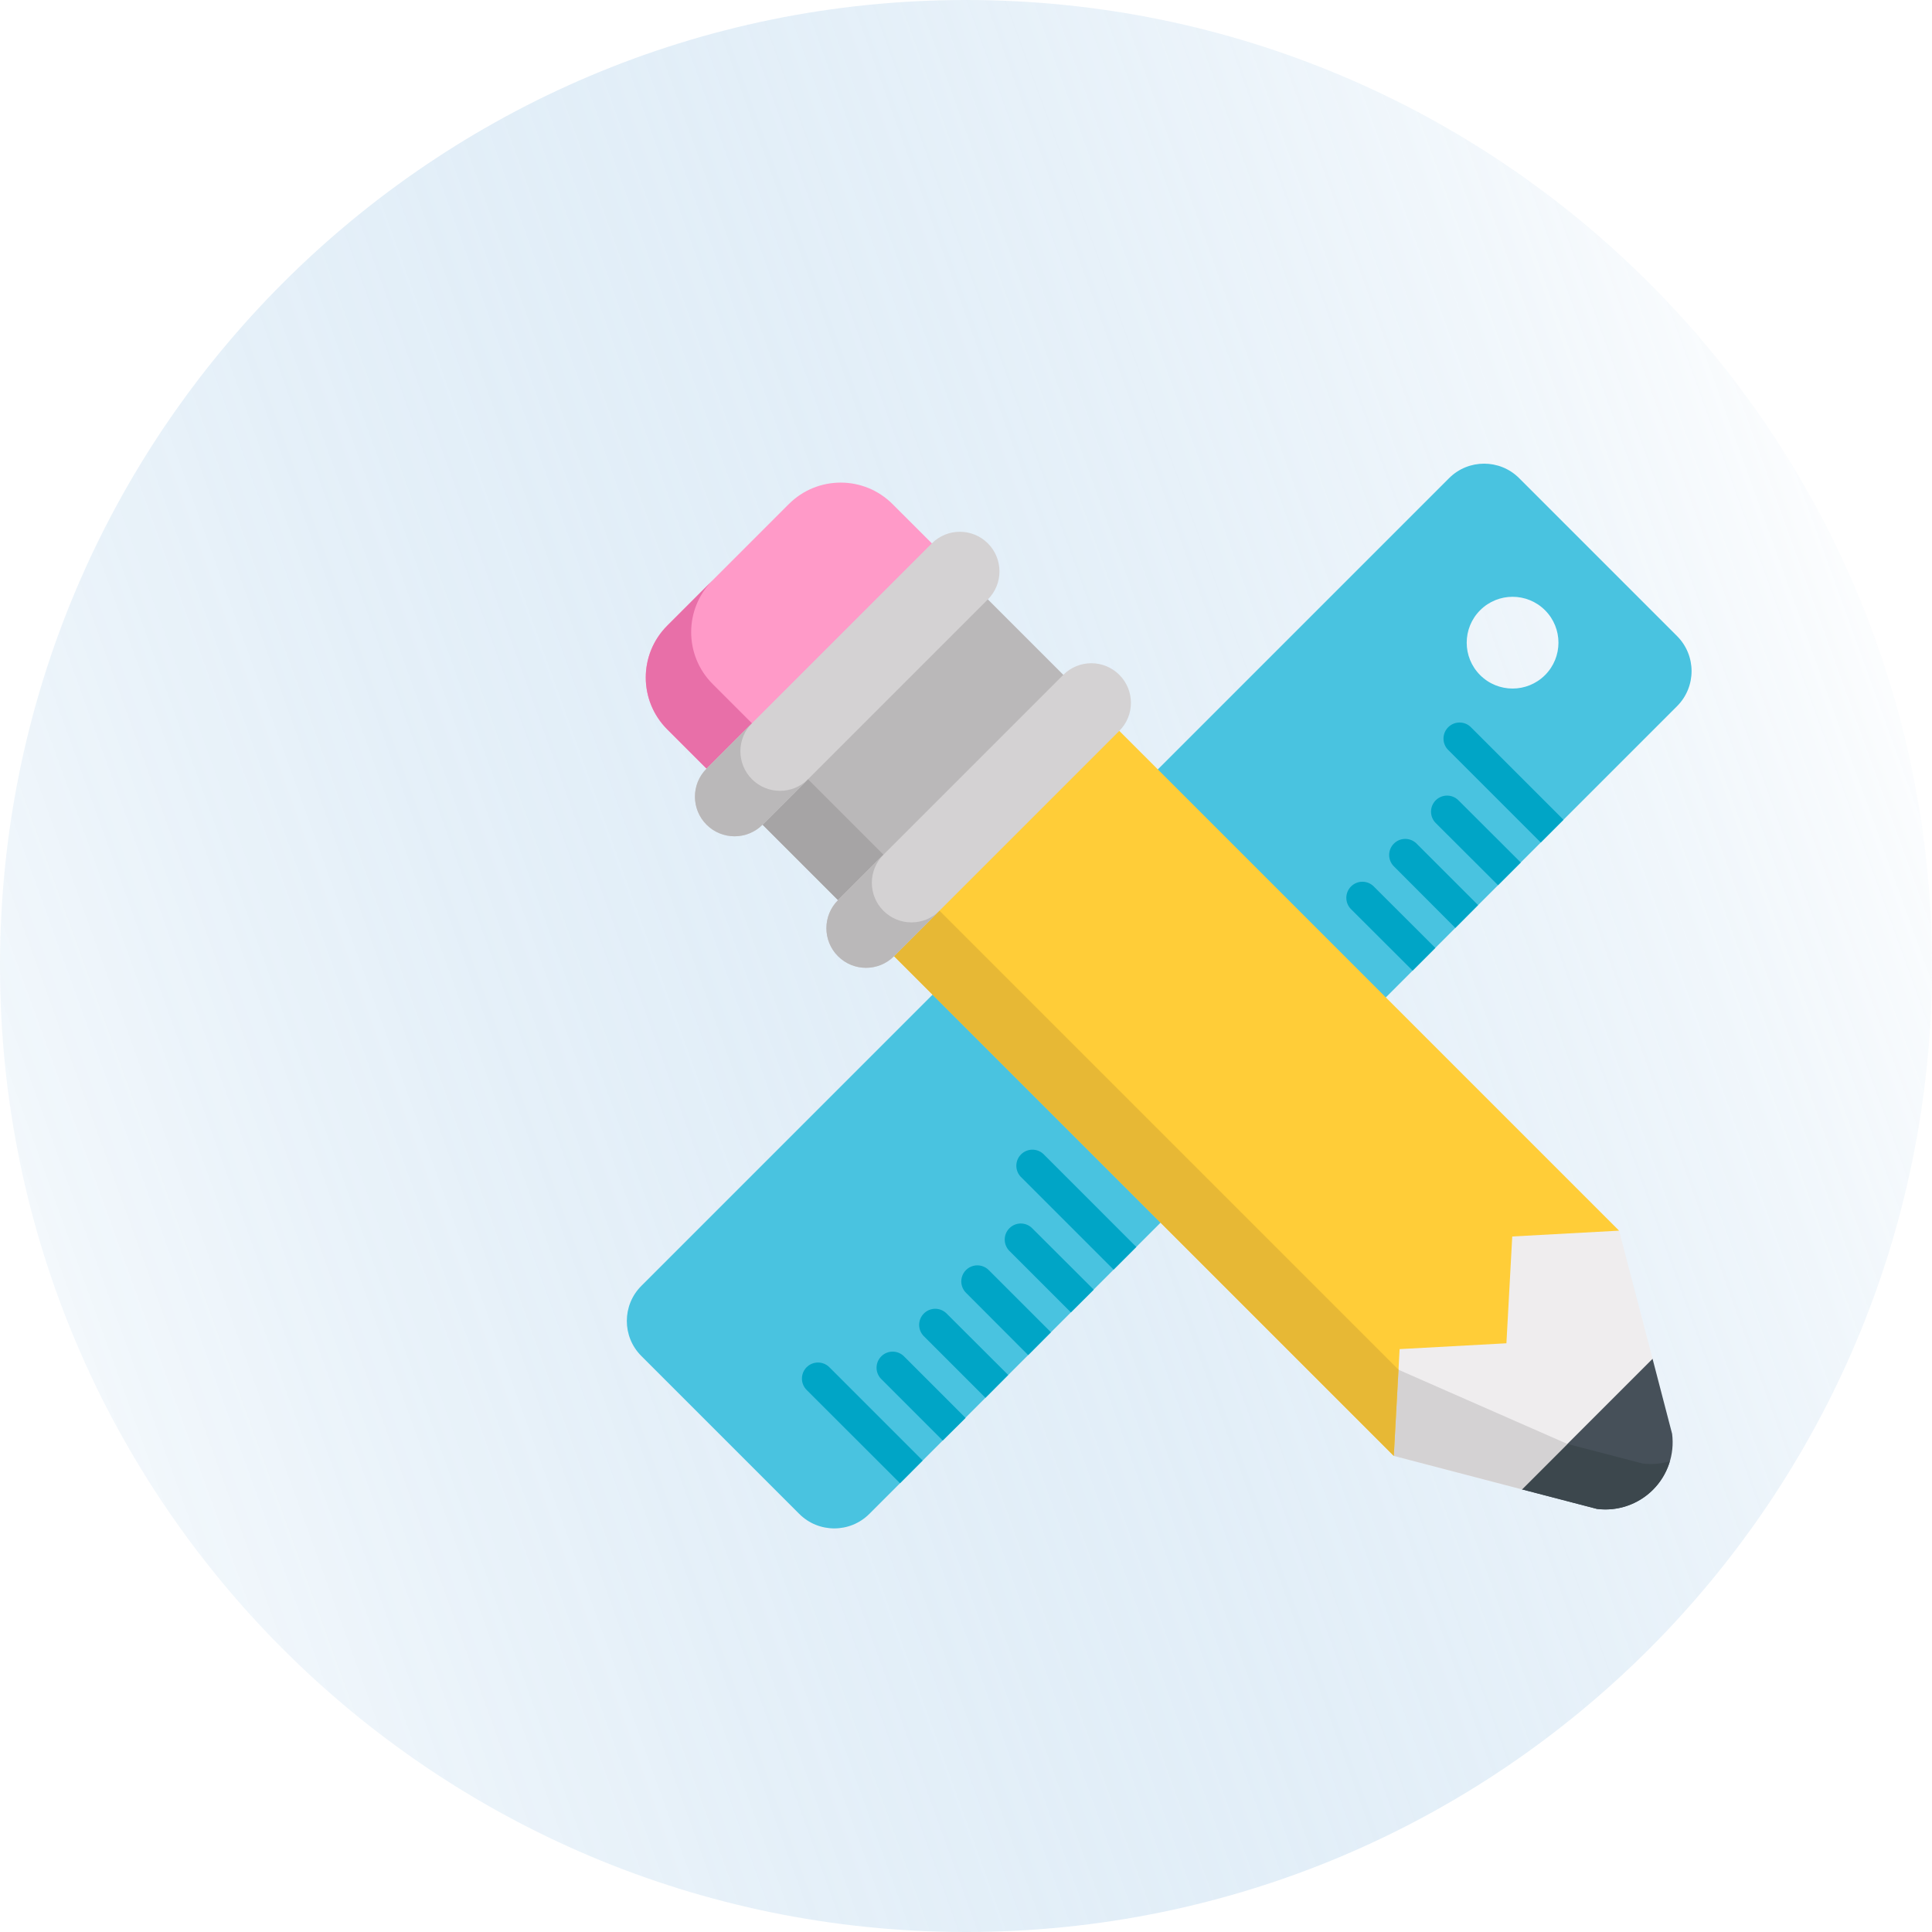
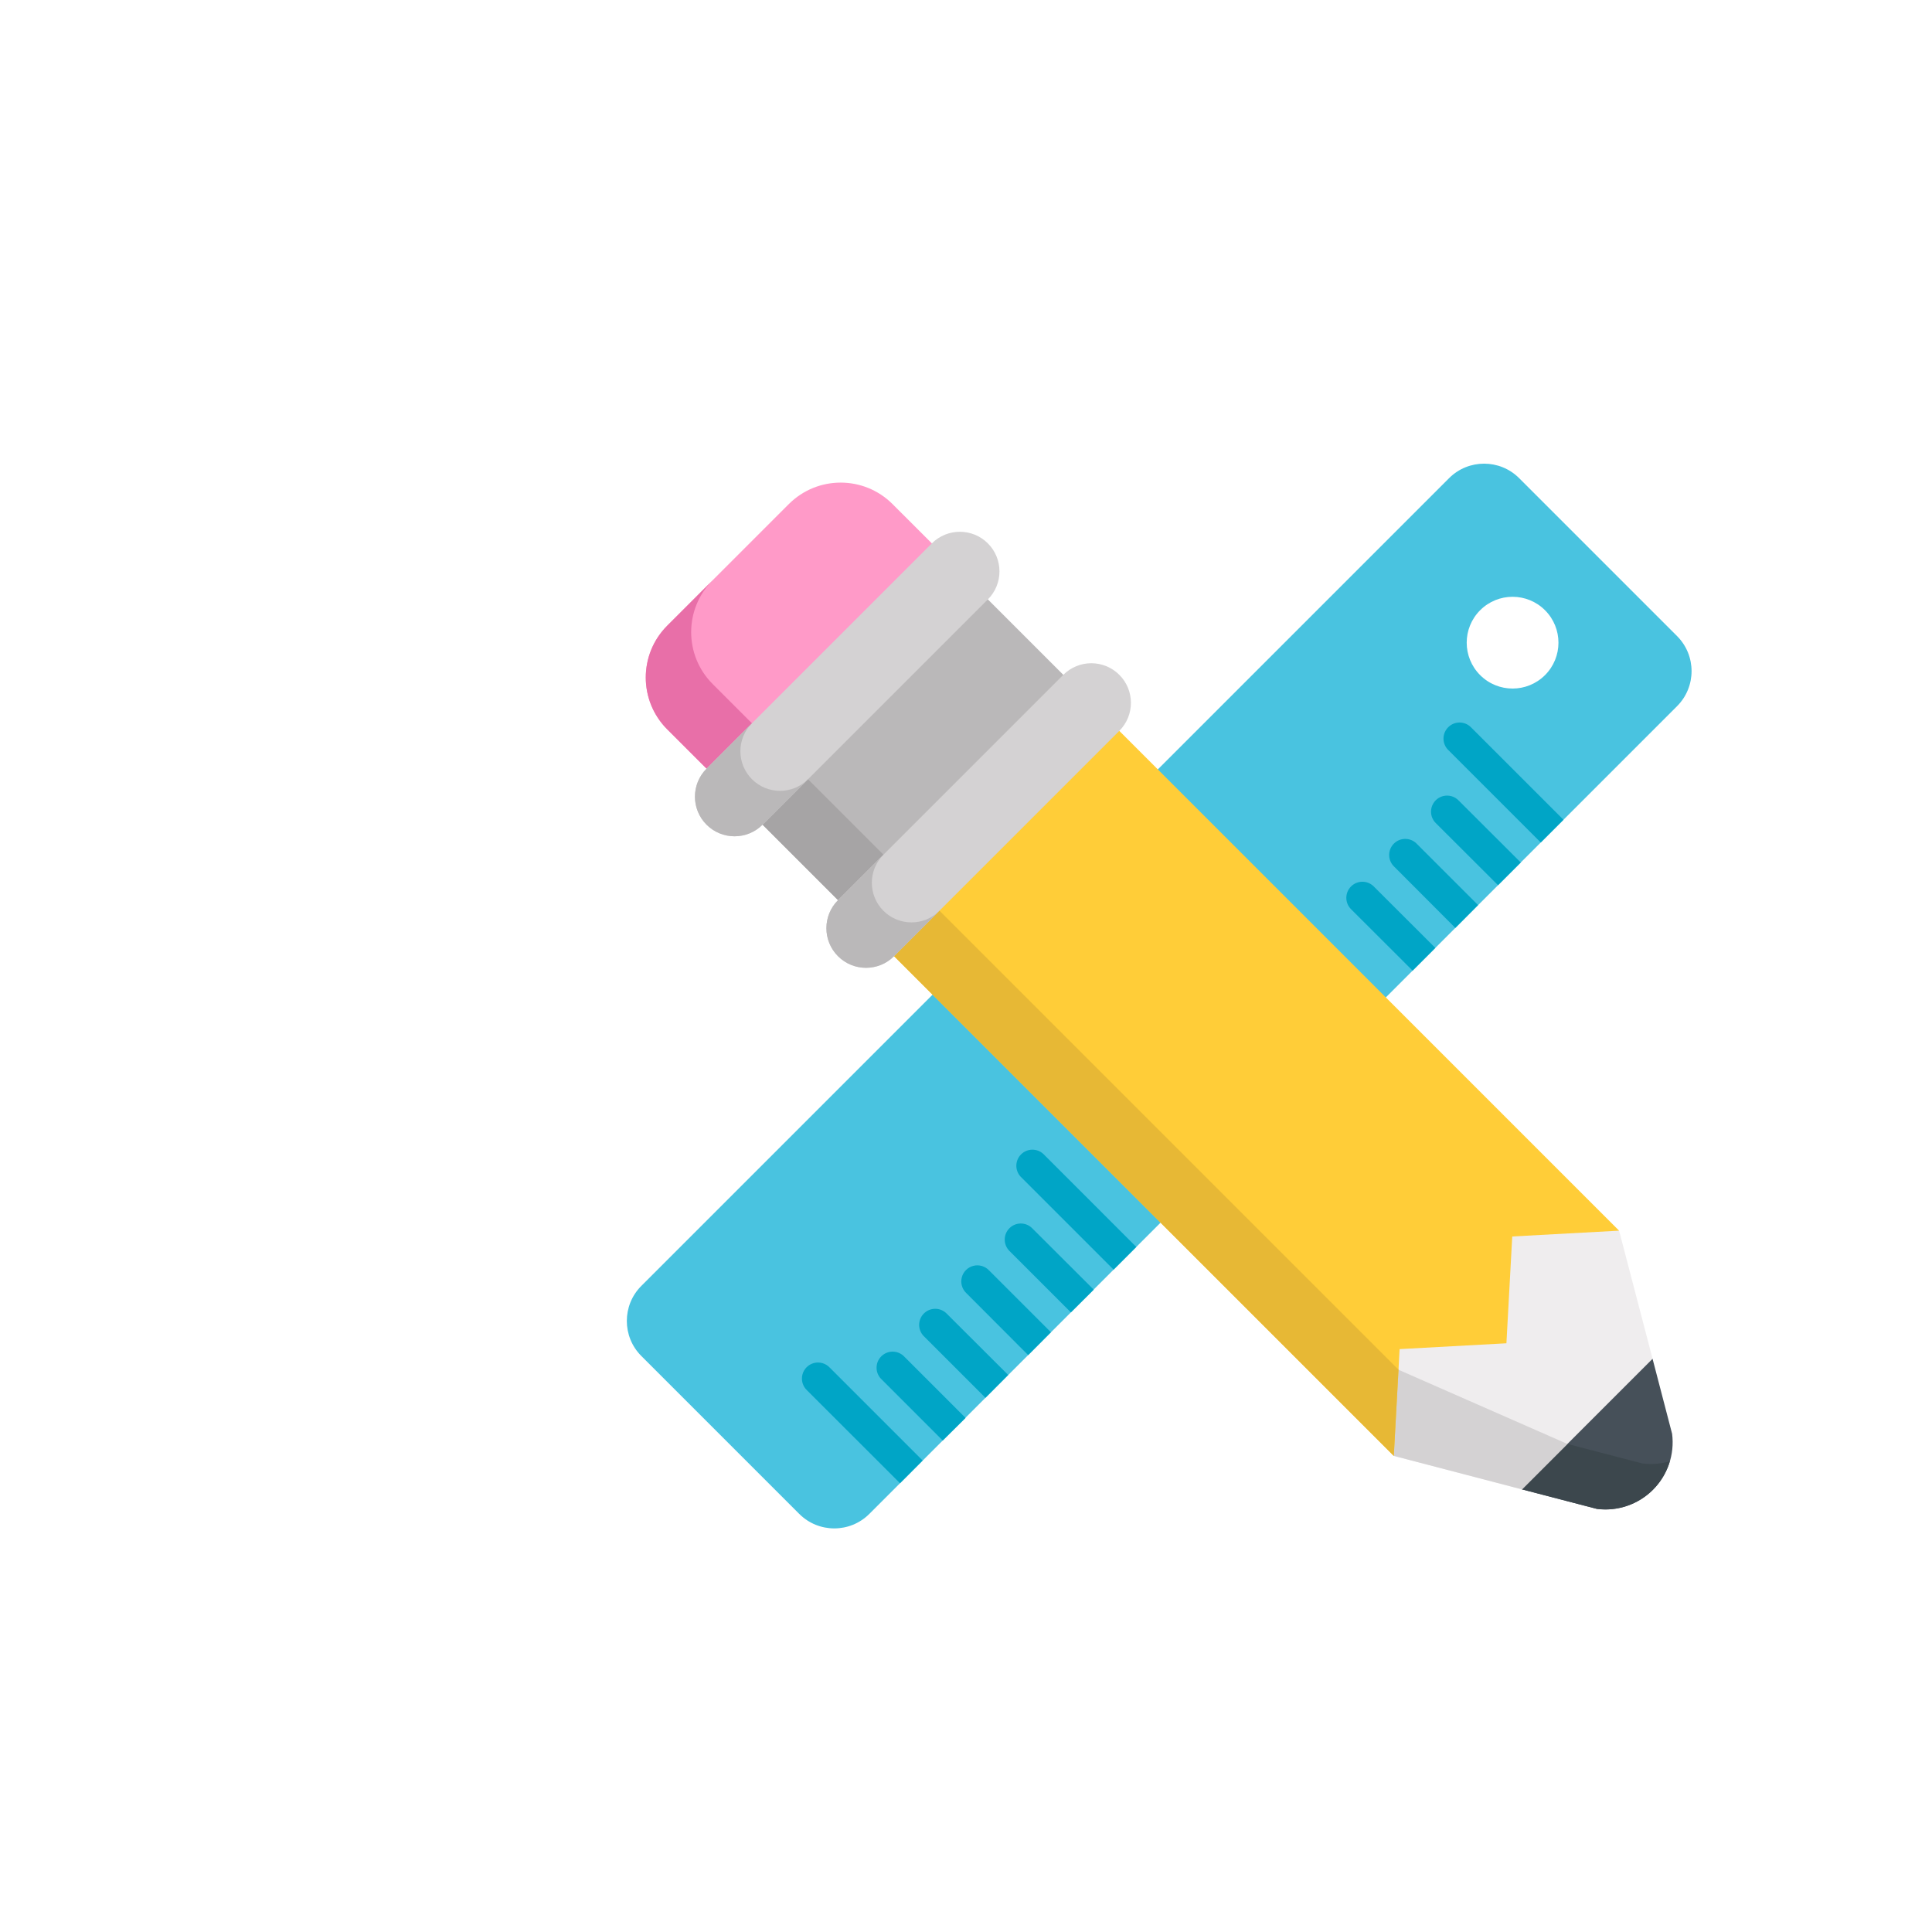
<svg xmlns="http://www.w3.org/2000/svg" width="75" height="75" viewBox="0 0 75 75">
  <defs>
    <linearGradient id="linear-gradient" x1="0.974" y1="0.238" x2="-0.052" y2="0.609" gradientUnits="objectBoundingBox">
      <stop offset="0" stop-color="#fff" />
-       <stop offset="1" stop-color="#006bc0" stop-opacity="0.071" />
+       <stop offset="1" stop-color="#ffffff" stop-opacity="0.071" />
    </linearGradient>
  </defs>
  <g id="Ui_ux" data-name="Ui/ux" transform="translate(-1297 -1390)">
    <g id="Group_7613" data-name="Group 7613" transform="translate(1109 38.466)">
      <circle id="Ellipse_421" data-name="Ellipse 421" cx="37.5" cy="37.5" r="37.5" transform="translate(188 1351.534)" opacity="0.42" fill="url(#linear-gradient)" />
    </g>
    <g id="Ui_ux-2" data-name="Ui/ux" transform="translate(1321.334 1408)">
      <path id="Path_52220" data-name="Path 52220" d="M431.735,431.737l-1.308,3.761,2.913.759a2.607,2.607,0,0,0,2.916-2.916l-.759-2.913Z" transform="translate(-395.679 -395.681)" fill="#465059" />
      <path id="Path_52221" data-name="Path 52221" d="M435.1,444.2l-2.913-.759.853-2.452-1.309.455-1.308,3.761,2.913.759a2.609,2.609,0,0,0,2.831-1.848A2.6,2.6,0,0,1,435.1,444.2Z" transform="translate(-395.679 -405.389)" fill="#3c474d" />
      <path id="Path_52222" data-name="Path 52222" d="M352.249,340.756l1.3,4.975-5.069,5.069-4.975-1.3-2.222-4.976,6.233-6.233Z" transform="translate(-313.73 -310.983)" fill="#efedee" />
      <path id="Path_52223" data-name="Path 52223" d="M343.044,393.646l-1.764,1.764,2.222,4.976,4.975,1.3,1.764-1.764-6.556-2.88Z" transform="translate(-313.729 -361.868)" fill="#d4d2d3" />
      <rect id="Rectangle_5336" data-name="Rectangle 5336" width="12.368" height="7.217" transform="translate(18.03 9.284) rotate(135)" fill="#bab8b9" />
      <rect id="Rectangle_5337" data-name="Rectangle 5337" width="7.217" height="2.495" transform="translate(5.945 11.163) rotate(45)" fill="#a6a4a5" />
      <path id="Path_52224" data-name="Path 52224" d="M40.769,9.414a1.925,1.925,0,0,0,0-2.722L34.64.563a1.925,1.925,0,0,0-2.722,0L.563,31.918a1.925,1.925,0,0,0,0,2.722l6.129,6.129a1.925,1.925,0,0,0,2.722,0M33.125,5.689a1.781,1.781,0,1,1,0,2.519A1.781,1.781,0,0,1,33.125,5.689Z" fill="#49c3e0" />
      <g id="Group_65457" data-name="Group 65457" transform="translate(6.815 10.034)">
        <path id="Path_52225" data-name="Path 52225" d="M396.321,128.964l-3.607-3.607a.624.624,0,0,1,.882-.882l3.607,3.607Z" transform="translate(-367.658 -124.292)" fill="#00a5c6" />
        <path id="Path_52226" data-name="Path 52226" d="M88.211,437.073,84.6,433.466a.624.624,0,1,1,.882-.882l3.607,3.607Z" transform="translate(-84.421 -407.528)" fill="#00a5c6" />
        <path id="Path_52227" data-name="Path 52227" d="M389.469,163.192l-2.405-2.4a.624.624,0,1,1,.882-.882l2.405,2.4Z" transform="translate(-362.464 -156.862)" fill="#00a5c6" />
        <path id="Path_52228" data-name="Path 52228" d="M368.928,183.733l-2.4-2.405a.624.624,0,0,1,.882-.882l2.4,2.4Z" transform="translate(-343.581 -175.745)" fill="#00a5c6" />
        <path id="Path_52229" data-name="Path 52229" d="M348.388,204.274l-2.405-2.4a.624.624,0,0,1,.882-.882l2.405,2.4Z" transform="translate(-324.699 -194.628)" fill="#00a5c6" />
        <path id="Path_52230" data-name="Path 52230" d="M190.914,334.37l-3.607-3.607a.624.624,0,0,1,.882-.882l3.607,3.607Z" transform="translate(-178.833 -313.116)" fill="#00a5c6" />
        <path id="Path_52231" data-name="Path 52231" d="M184.062,368.6l-2.4-2.4a.624.624,0,0,1,.882-.882l2.405,2.4Z" transform="translate(-173.639 -345.687)" fill="#00a5c6" />
        <path id="Path_52232" data-name="Path 52232" d="M122.441,430.221l-2.4-2.4a.624.624,0,0,1,.882-.882l2.405,2.405Z" transform="translate(-116.993 -402.334)" fill="#00a5c6" />
        <path id="Path_52233" data-name="Path 52233" d="M142.981,409.681l-2.405-2.405a.624.624,0,0,1,.882-.882l2.405,2.4Z" transform="translate(-135.875 -383.452)" fill="#00a5c6" />
        <path id="Path_52234" data-name="Path 52234" d="M163.522,389.14l-2.4-2.405a.624.624,0,1,1,.882-.882l2.4,2.4Z" transform="translate(-154.757 -364.569)" fill="#00a5c6" />
      </g>
      <path id="Path_52235" data-name="Path 52235" d="M14.665,9.947,9.947,14.665a2.848,2.848,0,0,0,0,4.028l2.493,2.493,8.746-8.746L18.693,9.947A2.848,2.848,0,0,0,14.665,9.947Z" transform="translate(-8.378 -8.378)" fill="#ff9ac8" />
      <path id="Path_52236" data-name="Path 52236" d="M11.712,56.027,9.947,57.791a2.848,2.848,0,0,0,0,4.028l2.493,2.493L14.2,62.548l-2.493-2.493A2.848,2.848,0,0,1,11.712,56.027Z" transform="translate(-8.378 -51.504)" fill="#e86fa8" />
      <path id="Path_52237" data-name="Path 52237" d="M116.484,125.23l20.37,20.37.226-4.147,4.146-.226.226-4.146,4.147-.226-20.37-20.37Z" transform="translate(-107.081 -107.081)" fill="#ffcd38" />
      <path id="Path_52238" data-name="Path 52238" d="M118.248,202.963l-1.764,1.764,20.37,20.37.182-3.346Z" transform="translate(-107.081 -186.578)" fill="#e7b835" />
      <path id="Path_52239" data-name="Path 52239" d="M105.159,96.413l-8.746,8.746a1.538,1.538,0,0,0,0,2.175h0a1.538,1.538,0,0,0,2.175,0l8.746-8.746a1.538,1.538,0,0,0,0-2.175h0A1.538,1.538,0,0,0,105.159,96.413Z" transform="translate(-88.216 -88.216)" fill="#d4d2d3" />
      <path id="Path_52240" data-name="Path 52240" d="M98.178,190.2h0a1.538,1.538,0,0,1,0-2.175l-1.764,1.764a1.538,1.538,0,0,0,0,2.175h0a1.538,1.538,0,0,0,2.175,0l1.764-1.764A1.538,1.538,0,0,1,98.178,190.2Z" transform="translate(-88.217 -172.843)" fill="#bab8b9" />
      <path id="Path_52241" data-name="Path 52241" d="M41.946,33.2,33.2,41.946a1.538,1.538,0,0,0,0,2.175h0a1.538,1.538,0,0,0,2.175,0l8.746-8.746a1.538,1.538,0,0,0,0-2.175h0A1.538,1.538,0,0,0,41.946,33.2Z" transform="translate(-30.106 -30.106)" fill="#d4d2d3" />
      <path id="Path_52242" data-name="Path 52242" d="M34.964,126.982h0a1.538,1.538,0,0,1,0-2.175L33.2,126.571a1.538,1.538,0,0,0,0,2.175h0a1.538,1.538,0,0,0,2.175,0l1.764-1.764A1.538,1.538,0,0,1,34.964,126.982Z" transform="translate(-30.106 -114.732)" fill="#bab8b9" />
    </g>
  </g>
</svg>
